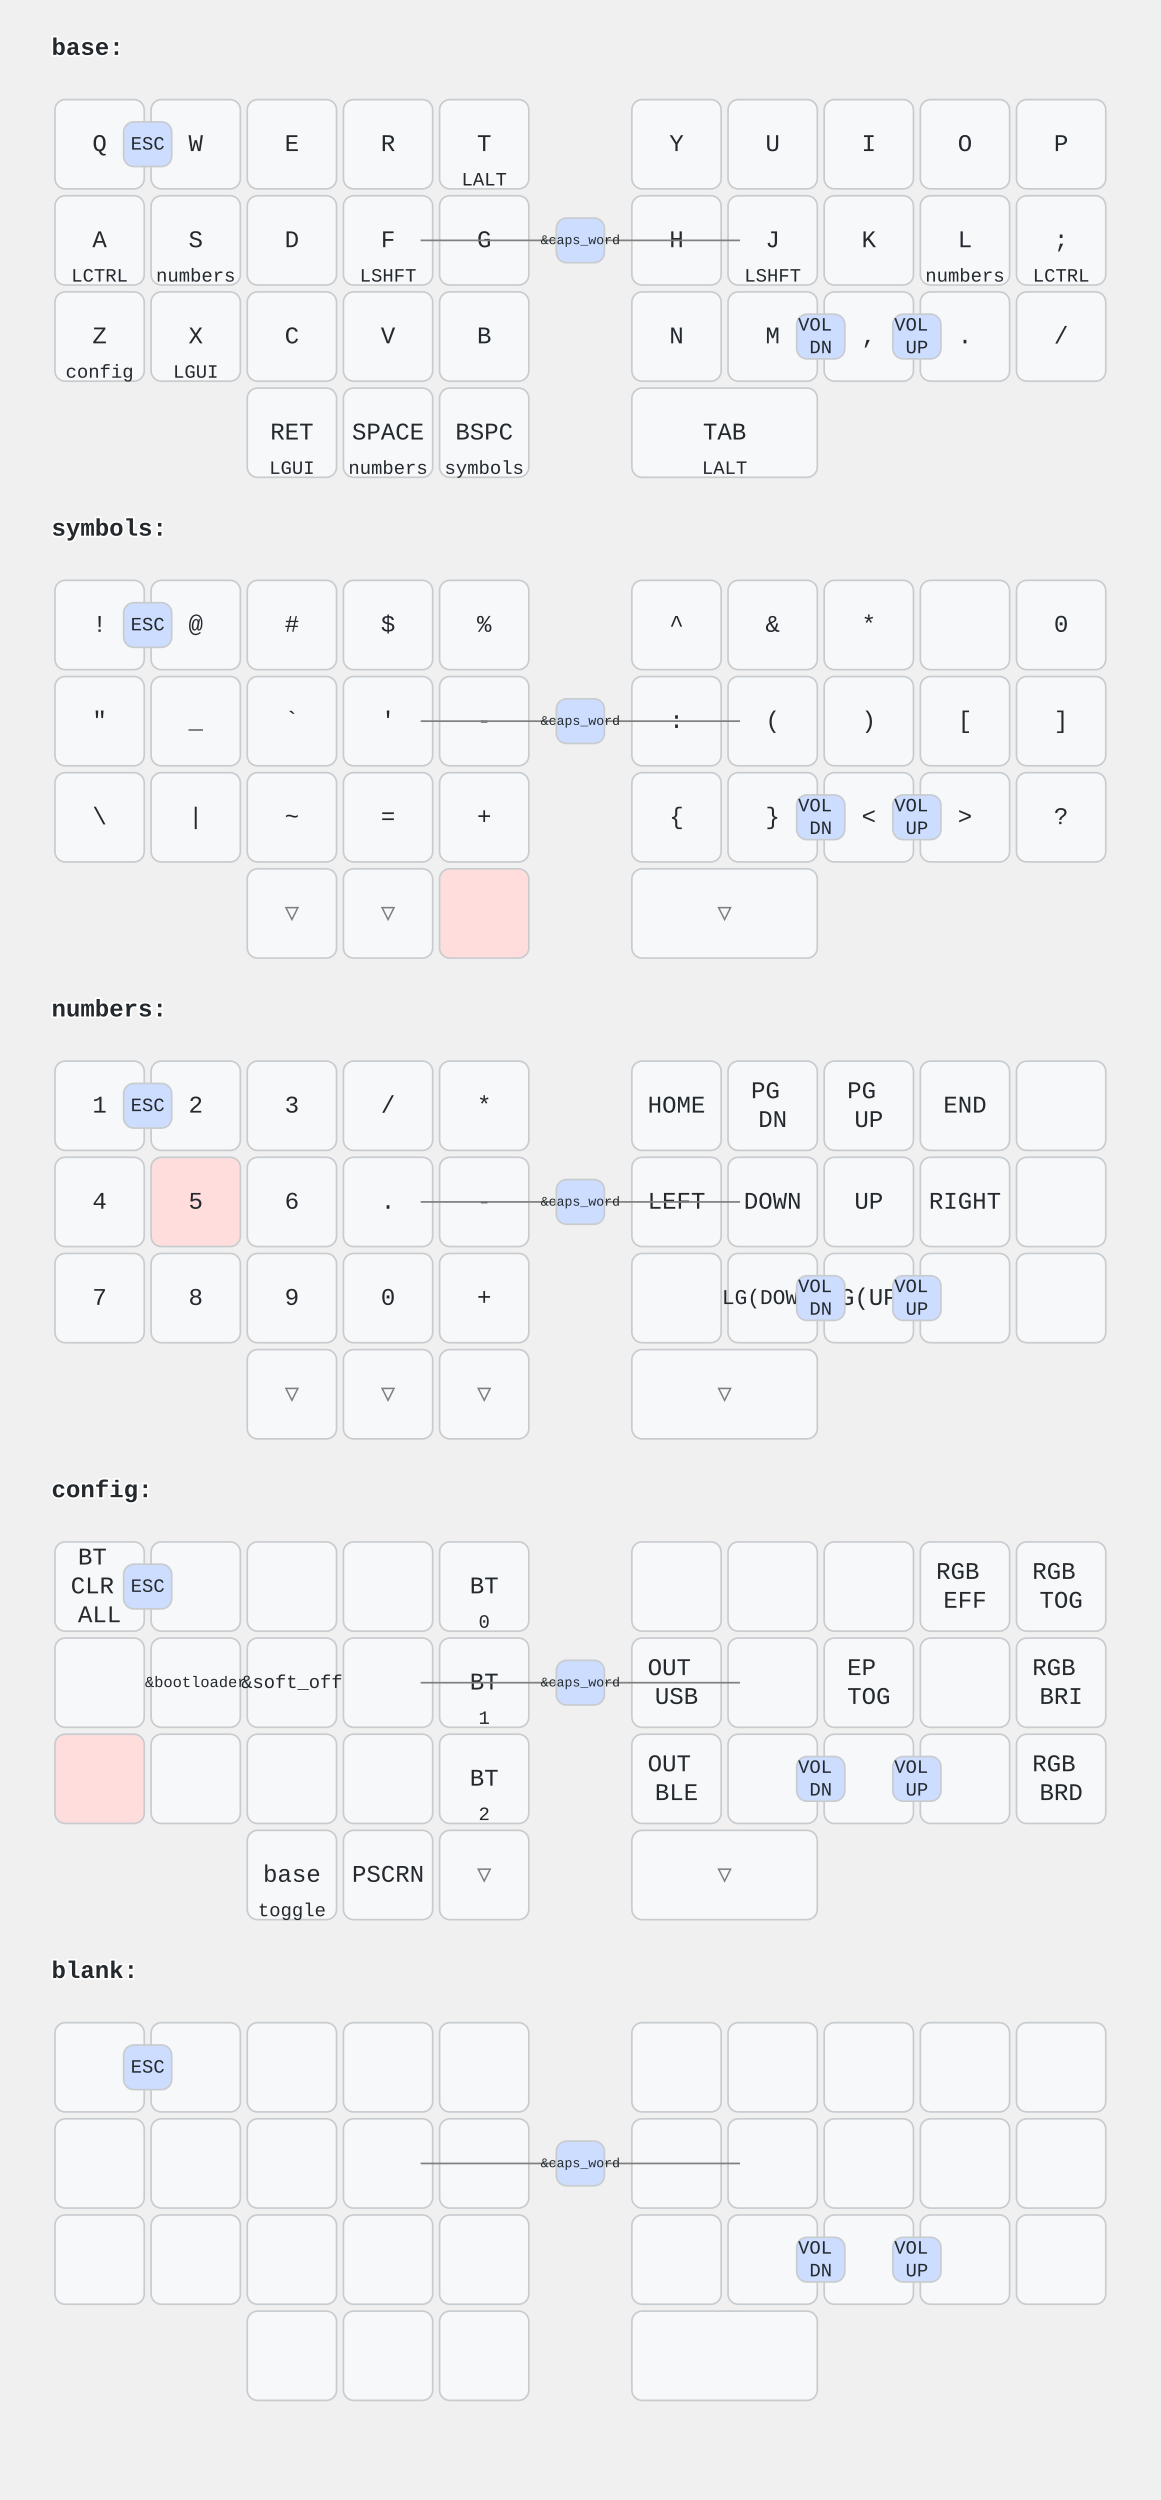
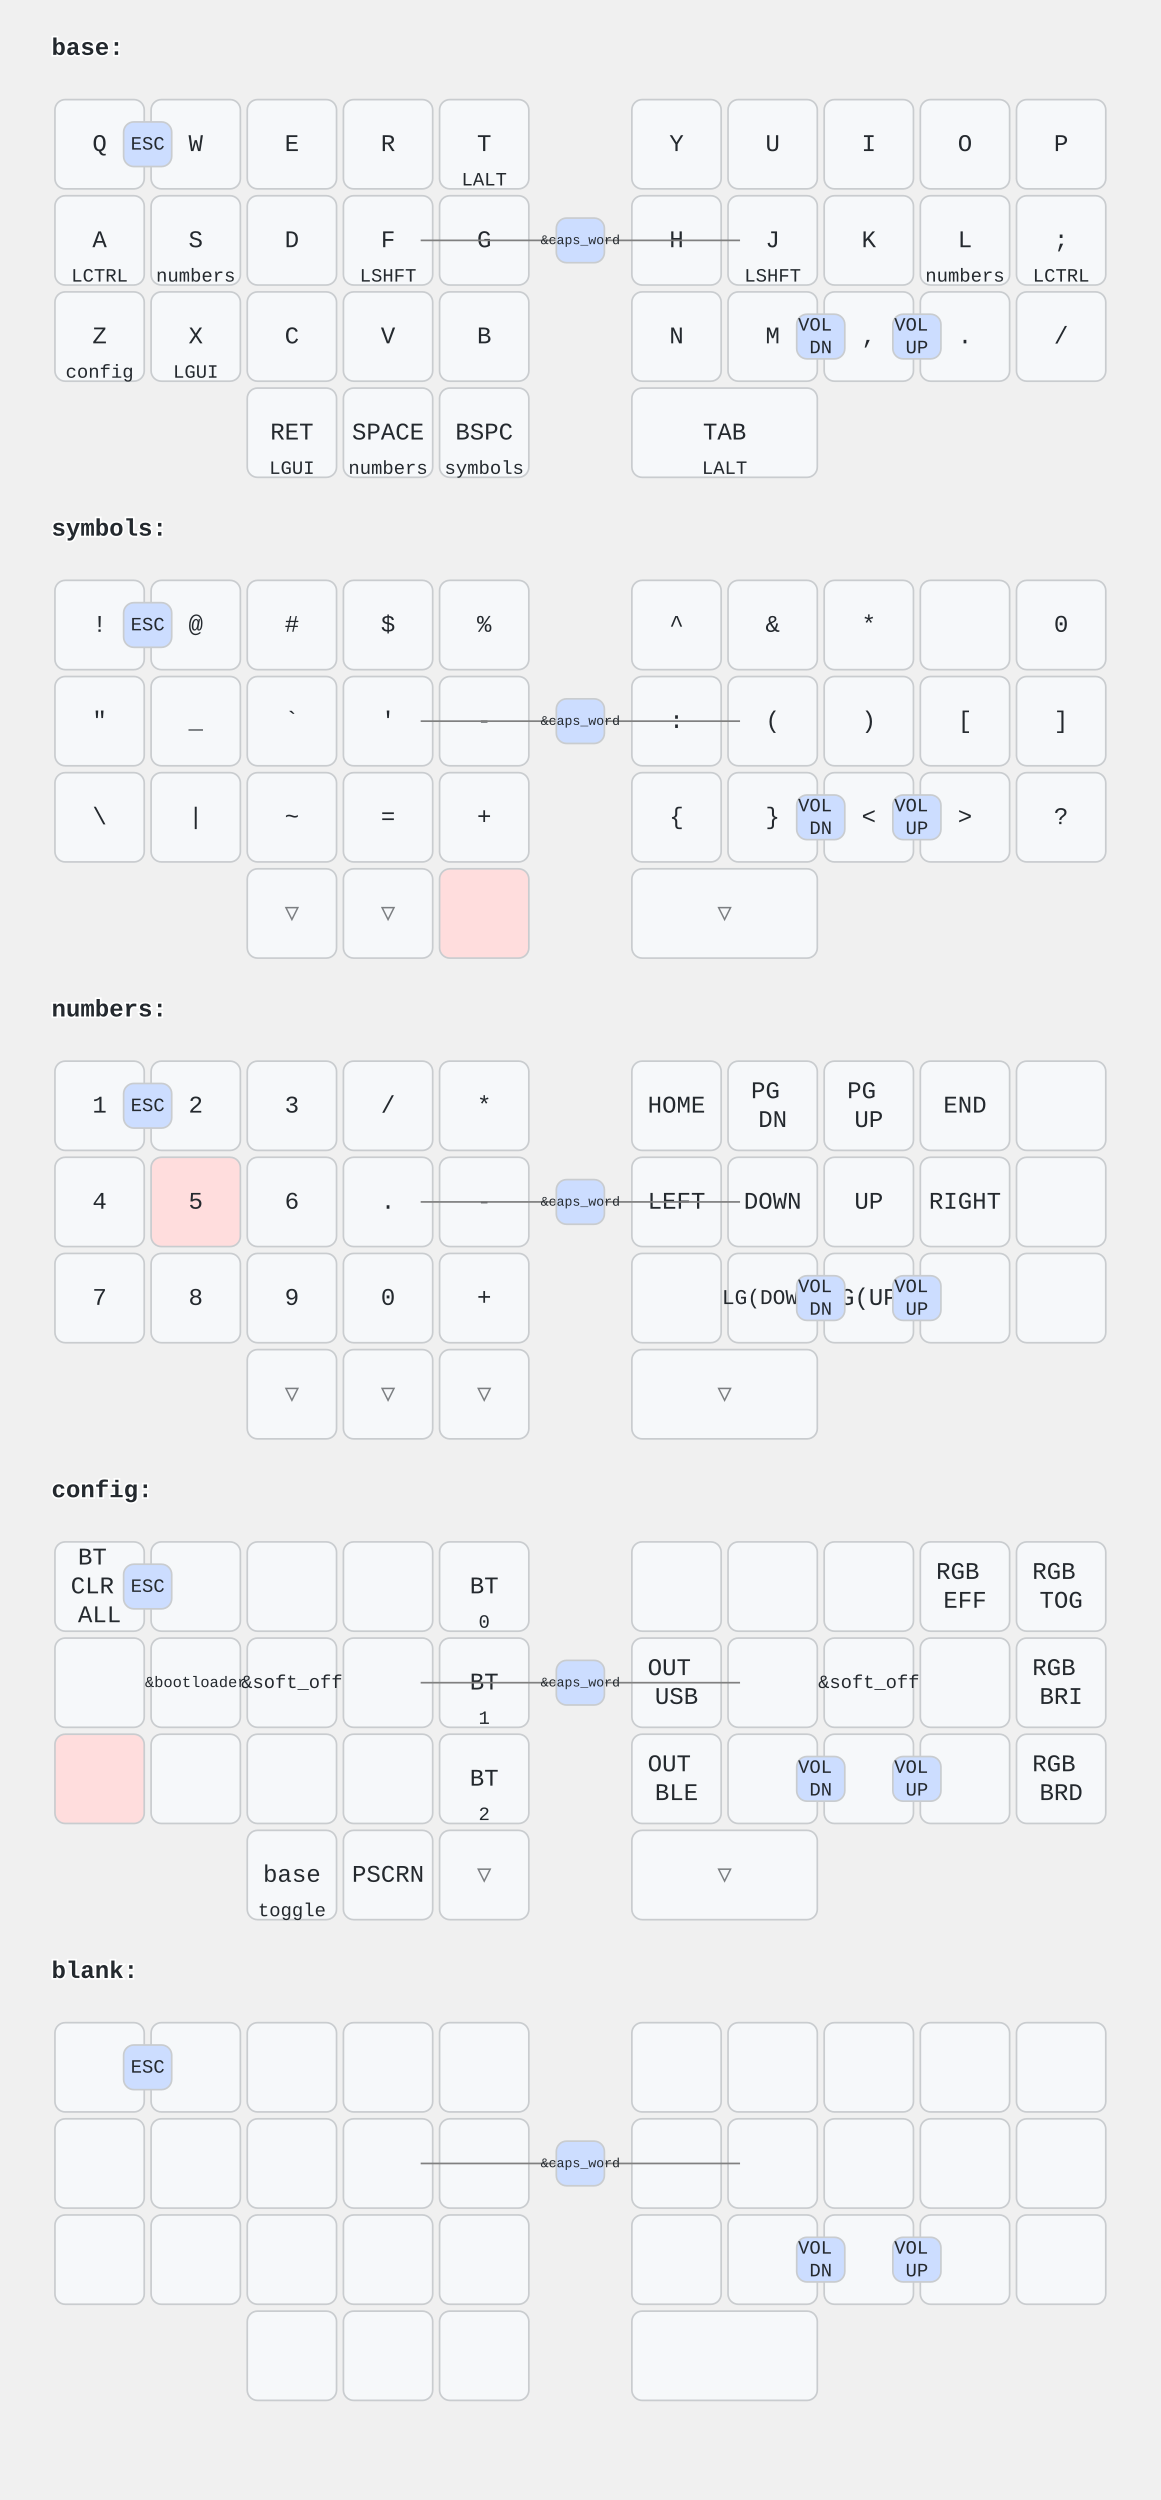
<svg xmlns="http://www.w3.org/2000/svg" width="676" height="1456" viewBox="0 0 676 1456" class="keymap">
  <style>/* inherit to force styles through use tags */
svg path {
    fill: inherit;
}

/* font and background color specifications */
svg.keymap {
    font-family: SFMono-Regular,Consolas,Liberation Mono,Menlo,monospace;
    font-size: 14px;
    font-kerning: normal;
    text-rendering: optimizeLegibility;
    fill: #24292e;
}

/* default key styling */
rect.key {
    fill: #f6f8fa;
}

rect.key, rect.combo {
    stroke: #c9cccf;
    stroke-width: 1;
}

/* default key side styling, only used is draw_key_sides is set */
rect.side {
    filter: brightness(90%);
}

/* color accent for combo boxes */
rect.combo, rect.combo-separate {
    fill: #cdf;
}

/* color accent for held keys */
rect.held, rect.combo.held {
    fill: #fdd;
}

/* color accent for ghost (optional) keys */
rect.ghost, rect.combo.ghost {
    stroke-dasharray: 4, 4;
    stroke-width: 2;
}

text {
    text-anchor: middle;
    dominant-baseline: middle;
}

/* styling for layer labels */
text.label {
    font-weight: bold;
    text-anchor: start;
    stroke: white;
    stroke-width: 2;
    paint-order: stroke;
}

/* styling for combo tap, and key hold/shifted label text */
text.combo, text.hold, text.shifted {
    font-size: 11px;
}

text.hold {
    text-anchor: middle;
    dominant-baseline: auto;
}

text.shifted {
    text-anchor: middle;
    dominant-baseline: hanging;
}

/* styling for hold/shifted label text in combo box */
text.combo.hold, text.combo.shifted {
    font-size: 8px;
}

/* lighter symbol for transparent keys */
text.trans {
    fill: #7b7e81;
}

/* styling for combo dendrons */
path.combo {
    stroke-width: 1;
    stroke: gray;
    fill: none;
}

/* Start Tabler Icons Cleanup */
/* cannot use height/width with glyphs */
.icon-tabler &gt; path {
    fill: inherit;
    stroke: inherit;
    stroke-width: 2;
}
/* hide tabler's default box */
.icon-tabler &gt; path[stroke="none"][fill="none"] {
    visibility: hidden;
}
/* End Tabler Icons Cleanup */
</style>
  <g transform="translate(30, 0)" class="layer-base">
    <text x="0" y="28" class="label">base:</text>
    <g transform="translate(0, 56)">
      <g transform="translate(28, 28)" class="key keypos-0">
        <rect rx="6" ry="6" x="-26" y="-26" width="52" height="52" class="key" />
        <text x="0" y="0" class="key tap">Q</text>
      </g>
      <g transform="translate(84, 28)" class="key keypos-1">
        <rect rx="6" ry="6" x="-26" y="-26" width="52" height="52" class="key" />
        <text x="0" y="0" class="key tap">W</text>
      </g>
      <g transform="translate(140, 28)" class="key keypos-2">
        <rect rx="6" ry="6" x="-26" y="-26" width="52" height="52" class="key" />
        <text x="0" y="0" class="key tap">E</text>
      </g>
      <g transform="translate(196, 28)" class="key keypos-3">
        <rect rx="6" ry="6" x="-26" y="-26" width="52" height="52" class="key" />
        <text x="0" y="0" class="key tap">R</text>
      </g>
      <g transform="translate(252, 28)" class="key keypos-4">
        <rect rx="6" ry="6" x="-26" y="-26" width="52" height="52" class="key" />
        <text x="0" y="0" class="key tap">T</text>
        <text x="0" y="24" class="key hold">LALT</text>
      </g>
      <g transform="translate(364, 28)" class="key keypos-5">
        <rect rx="6" ry="6" x="-26" y="-26" width="52" height="52" class="key" />
        <text x="0" y="0" class="key tap">Y</text>
      </g>
      <g transform="translate(420, 28)" class="key keypos-6">
        <rect rx="6" ry="6" x="-26" y="-26" width="52" height="52" class="key" />
        <text x="0" y="0" class="key tap">U</text>
      </g>
      <g transform="translate(476, 28)" class="key keypos-7">
        <rect rx="6" ry="6" x="-26" y="-26" width="52" height="52" class="key" />
        <text x="0" y="0" class="key tap">I</text>
      </g>
      <g transform="translate(532, 28)" class="key keypos-8">
        <rect rx="6" ry="6" x="-26" y="-26" width="52" height="52" class="key" />
        <text x="0" y="0" class="key tap">O</text>
      </g>
      <g transform="translate(588, 28)" class="key keypos-9">
        <rect rx="6" ry="6" x="-26" y="-26" width="52" height="52" class="key" />
        <text x="0" y="0" class="key tap">P</text>
      </g>
      <g transform="translate(28, 84)" class="key keypos-10">
        <rect rx="6" ry="6" x="-26" y="-26" width="52" height="52" class="key" />
        <text x="0" y="0" class="key tap">A</text>
        <text x="0" y="24" class="key hold">LCTRL</text>
      </g>
      <g transform="translate(84, 84)" class="key keypos-11">
        <rect rx="6" ry="6" x="-26" y="-26" width="52" height="52" class="key" />
        <text x="0" y="0" class="key tap">S</text>
        <text x="0" y="24" class="key hold">numbers</text>
      </g>
      <g transform="translate(140, 84)" class="key keypos-12">
        <rect rx="6" ry="6" x="-26" y="-26" width="52" height="52" class="key" />
        <text x="0" y="0" class="key tap">D</text>
      </g>
      <g transform="translate(196, 84)" class="key keypos-13">
        <rect rx="6" ry="6" x="-26" y="-26" width="52" height="52" class="key" />
        <text x="0" y="0" class="key tap">F</text>
        <text x="0" y="24" class="key hold">LSHFT</text>
      </g>
      <g transform="translate(252, 84)" class="key keypos-14">
        <rect rx="6" ry="6" x="-26" y="-26" width="52" height="52" class="key" />
        <text x="0" y="0" class="key tap">G</text>
      </g>
      <g transform="translate(364, 84)" class="key keypos-15">
        <rect rx="6" ry="6" x="-26" y="-26" width="52" height="52" class="key" />
        <text x="0" y="0" class="key tap">H</text>
      </g>
      <g transform="translate(420, 84)" class="key keypos-16">
        <rect rx="6" ry="6" x="-26" y="-26" width="52" height="52" class="key" />
        <text x="0" y="0" class="key tap">J</text>
        <text x="0" y="24" class="key hold">LSHFT</text>
      </g>
      <g transform="translate(476, 84)" class="key keypos-17">
        <rect rx="6" ry="6" x="-26" y="-26" width="52" height="52" class="key" />
        <text x="0" y="0" class="key tap">K</text>
      </g>
      <g transform="translate(532, 84)" class="key keypos-18">
        <rect rx="6" ry="6" x="-26" y="-26" width="52" height="52" class="key" />
        <text x="0" y="0" class="key tap">L</text>
        <text x="0" y="24" class="key hold">numbers</text>
      </g>
      <g transform="translate(588, 84)" class="key keypos-19">
        <rect rx="6" ry="6" x="-26" y="-26" width="52" height="52" class="key" />
        <text x="0" y="0" class="key tap">;</text>
        <text x="0" y="24" class="key hold">LCTRL</text>
      </g>
      <g transform="translate(28, 140)" class="key keypos-20">
        <rect rx="6" ry="6" x="-26" y="-26" width="52" height="52" class="key" />
        <text x="0" y="0" class="key tap">Z</text>
        <text x="0" y="24" class="key hold">config</text>
      </g>
      <g transform="translate(84, 140)" class="key keypos-21">
        <rect rx="6" ry="6" x="-26" y="-26" width="52" height="52" class="key" />
        <text x="0" y="0" class="key tap">X</text>
        <text x="0" y="24" class="key hold">LGUI</text>
      </g>
      <g transform="translate(140, 140)" class="key keypos-22">
        <rect rx="6" ry="6" x="-26" y="-26" width="52" height="52" class="key" />
        <text x="0" y="0" class="key tap">C</text>
      </g>
      <g transform="translate(196, 140)" class="key keypos-23">
        <rect rx="6" ry="6" x="-26" y="-26" width="52" height="52" class="key" />
        <text x="0" y="0" class="key tap">V</text>
      </g>
      <g transform="translate(252, 140)" class="key keypos-24">
        <rect rx="6" ry="6" x="-26" y="-26" width="52" height="52" class="key" />
        <text x="0" y="0" class="key tap">B</text>
      </g>
      <g transform="translate(364, 140)" class="key keypos-25">
        <rect rx="6" ry="6" x="-26" y="-26" width="52" height="52" class="key" />
        <text x="0" y="0" class="key tap">N</text>
      </g>
      <g transform="translate(420, 140)" class="key keypos-26">
        <rect rx="6" ry="6" x="-26" y="-26" width="52" height="52" class="key" />
        <text x="0" y="0" class="key tap">M</text>
      </g>
      <g transform="translate(476, 140)" class="key keypos-27">
        <rect rx="6" ry="6" x="-26" y="-26" width="52" height="52" class="key" />
        <text x="0" y="0" class="key tap">,</text>
      </g>
      <g transform="translate(532, 140)" class="key keypos-28">
        <rect rx="6" ry="6" x="-26" y="-26" width="52" height="52" class="key" />
        <text x="0" y="0" class="key tap">.</text>
      </g>
      <g transform="translate(588, 140)" class="key keypos-29">
        <rect rx="6" ry="6" x="-26" y="-26" width="52" height="52" class="key" />
        <text x="0" y="0" class="key tap">/</text>
      </g>
      <g transform="translate(140, 196)" class="key keypos-30">
        <rect rx="6" ry="6" x="-26" y="-26" width="52" height="52" class="key" />
        <text x="0" y="0" class="key tap">RET</text>
        <text x="0" y="24" class="key hold">LGUI</text>
      </g>
      <g transform="translate(196, 196)" class="key keypos-31">
        <rect rx="6" ry="6" x="-26" y="-26" width="52" height="52" class="key" />
        <text x="0" y="0" class="key tap">SPACE</text>
        <text x="0" y="24" class="key hold">numbers</text>
      </g>
      <g transform="translate(252, 196)" class="key keypos-32">
        <rect rx="6" ry="6" x="-26" y="-26" width="52" height="52" class="key" />
        <text x="0" y="0" class="key tap">BSPC</text>
        <text x="0" y="24" class="key hold">symbols</text>
      </g>
      <g transform="translate(392, 196)" class="key keypos-33">
        <rect rx="6" ry="6" x="-54" y="-26" width="108" height="52" class="key" />
        <text x="0" y="0" class="key tap">TAB</text>
        <text x="0" y="24" class="key hold">LALT</text>
      </g>
      <g class="combo combopos-0">
        <rect rx="6" ry="6" x="42" y="15" width="28" height="26" class="combo" />
        <text x="56" y="28" class="combo tap">ESC</text>
      </g>
      <g class="combo combopos-1">
        <rect rx="6" ry="6" x="434" y="127" width="28" height="26" class="combo" />
        <text x="448" y="140" class="combo tap">
          <tspan x="448" dy="-0.6em">VOL</tspan>
          <tspan x="448" dy="1.2em">DN</tspan>
        </text>
      </g>
      <g class="combo combopos-2">
        <rect rx="6" ry="6" x="490" y="127" width="28" height="26" class="combo" />
        <text x="504" y="140" class="combo tap">
          <tspan x="504" dy="-0.6em">VOL</tspan>
          <tspan x="504" dy="1.2em">UP</tspan>
        </text>
      </g>
      <g class="combo combopos-3">
        <path d="M308,84 l-93,0" class="combo" />
        <path d="M308,84 l93,0" class="combo" />
        <rect rx="6" ry="6" x="294" y="71" width="28" height="26" class="combo" />
        <text x="308" y="84" class="combo tap">
          <tspan style="font-size: 70%">&amp;caps_word</tspan>
        </text>
      </g>
    </g>
  </g>
  <g transform="translate(30, 280)" class="layer-symbols">
    <text x="0" y="28" class="label">symbols:</text>
    <g transform="translate(0, 56)">
      <g transform="translate(28, 28)" class="key keypos-0">
        <rect rx="6" ry="6" x="-26" y="-26" width="52" height="52" class="key" />
        <text x="0" y="0" class="key tap">!</text>
      </g>
      <g transform="translate(84, 28)" class="key keypos-1">
        <rect rx="6" ry="6" x="-26" y="-26" width="52" height="52" class="key" />
        <text x="0" y="0" class="key tap">@</text>
      </g>
      <g transform="translate(140, 28)" class="key keypos-2">
        <rect rx="6" ry="6" x="-26" y="-26" width="52" height="52" class="key" />
        <text x="0" y="0" class="key tap">#</text>
      </g>
      <g transform="translate(196, 28)" class="key keypos-3">
        <rect rx="6" ry="6" x="-26" y="-26" width="52" height="52" class="key" />
        <text x="0" y="0" class="key tap">$</text>
      </g>
      <g transform="translate(252, 28)" class="key keypos-4">
        <rect rx="6" ry="6" x="-26" y="-26" width="52" height="52" class="key" />
        <text x="0" y="0" class="key tap">%</text>
      </g>
      <g transform="translate(364, 28)" class="key keypos-5">
        <rect rx="6" ry="6" x="-26" y="-26" width="52" height="52" class="key" />
        <text x="0" y="0" class="key tap">^</text>
      </g>
      <g transform="translate(420, 28)" class="key keypos-6">
        <rect rx="6" ry="6" x="-26" y="-26" width="52" height="52" class="key" />
        <text x="0" y="0" class="key tap">&amp;</text>
      </g>
      <g transform="translate(476, 28)" class="key keypos-7">
        <rect rx="6" ry="6" x="-26" y="-26" width="52" height="52" class="key" />
        <text x="0" y="0" class="key tap">*</text>
      </g>
      <g transform="translate(532, 28)" class="key keypos-8">
        <rect rx="6" ry="6" x="-26" y="-26" width="52" height="52" class="key" />
      </g>
      <g transform="translate(588, 28)" class="key keypos-9">
        <rect rx="6" ry="6" x="-26" y="-26" width="52" height="52" class="key" />
        <text x="0" y="0" class="key tap">0</text>
      </g>
      <g transform="translate(28, 84)" class="key keypos-10">
        <rect rx="6" ry="6" x="-26" y="-26" width="52" height="52" class="key" />
        <text x="0" y="0" class="key tap">"</text>
      </g>
      <g transform="translate(84, 84)" class="key keypos-11">
        <rect rx="6" ry="6" x="-26" y="-26" width="52" height="52" class="key" />
        <text x="0" y="0" class="key tap">_</text>
      </g>
      <g transform="translate(140, 84)" class="key keypos-12">
        <rect rx="6" ry="6" x="-26" y="-26" width="52" height="52" class="key" />
        <text x="0" y="0" class="key tap">`</text>
      </g>
      <g transform="translate(196, 84)" class="key keypos-13">
        <rect rx="6" ry="6" x="-26" y="-26" width="52" height="52" class="key" />
        <text x="0" y="0" class="key tap">'</text>
      </g>
      <g transform="translate(252, 84)" class="key keypos-14">
        <rect rx="6" ry="6" x="-26" y="-26" width="52" height="52" class="key" />
        <text x="0" y="0" class="key tap">-</text>
      </g>
      <g transform="translate(364, 84)" class="key keypos-15">
        <rect rx="6" ry="6" x="-26" y="-26" width="52" height="52" class="key" />
        <text x="0" y="0" class="key tap">:</text>
      </g>
      <g transform="translate(420, 84)" class="key keypos-16">
        <rect rx="6" ry="6" x="-26" y="-26" width="52" height="52" class="key" />
        <text x="0" y="0" class="key tap">(</text>
      </g>
      <g transform="translate(476, 84)" class="key keypos-17">
        <rect rx="6" ry="6" x="-26" y="-26" width="52" height="52" class="key" />
        <text x="0" y="0" class="key tap">)</text>
      </g>
      <g transform="translate(532, 84)" class="key keypos-18">
        <rect rx="6" ry="6" x="-26" y="-26" width="52" height="52" class="key" />
        <text x="0" y="0" class="key tap">[</text>
      </g>
      <g transform="translate(588, 84)" class="key keypos-19">
        <rect rx="6" ry="6" x="-26" y="-26" width="52" height="52" class="key" />
        <text x="0" y="0" class="key tap">]</text>
      </g>
      <g transform="translate(28, 140)" class="key keypos-20">
        <rect rx="6" ry="6" x="-26" y="-26" width="52" height="52" class="key" />
        <text x="0" y="0" class="key tap">\</text>
      </g>
      <g transform="translate(84, 140)" class="key keypos-21">
        <rect rx="6" ry="6" x="-26" y="-26" width="52" height="52" class="key" />
        <text x="0" y="0" class="key tap">|</text>
      </g>
      <g transform="translate(140, 140)" class="key keypos-22">
        <rect rx="6" ry="6" x="-26" y="-26" width="52" height="52" class="key" />
        <text x="0" y="0" class="key tap">~</text>
      </g>
      <g transform="translate(196, 140)" class="key keypos-23">
        <rect rx="6" ry="6" x="-26" y="-26" width="52" height="52" class="key" />
        <text x="0" y="0" class="key tap">=</text>
      </g>
      <g transform="translate(252, 140)" class="key keypos-24">
        <rect rx="6" ry="6" x="-26" y="-26" width="52" height="52" class="key" />
        <text x="0" y="0" class="key tap">+</text>
      </g>
      <g transform="translate(364, 140)" class="key keypos-25">
        <rect rx="6" ry="6" x="-26" y="-26" width="52" height="52" class="key" />
        <text x="0" y="0" class="key tap">{</text>
      </g>
      <g transform="translate(420, 140)" class="key keypos-26">
        <rect rx="6" ry="6" x="-26" y="-26" width="52" height="52" class="key" />
        <text x="0" y="0" class="key tap">}</text>
      </g>
      <g transform="translate(476, 140)" class="key keypos-27">
        <rect rx="6" ry="6" x="-26" y="-26" width="52" height="52" class="key" />
        <text x="0" y="0" class="key tap">&lt;</text>
      </g>
      <g transform="translate(532, 140)" class="key keypos-28">
        <rect rx="6" ry="6" x="-26" y="-26" width="52" height="52" class="key" />
        <text x="0" y="0" class="key tap">&gt;</text>
      </g>
      <g transform="translate(588, 140)" class="key keypos-29">
        <rect rx="6" ry="6" x="-26" y="-26" width="52" height="52" class="key" />
        <text x="0" y="0" class="key tap">?</text>
      </g>
      <g transform="translate(140, 196)" class="key trans keypos-30">
        <rect rx="6" ry="6" x="-26" y="-26" width="52" height="52" class="key trans" />
        <text x="0" y="0" class="key trans tap">▽</text>
      </g>
      <g transform="translate(196, 196)" class="key trans keypos-31">
        <rect rx="6" ry="6" x="-26" y="-26" width="52" height="52" class="key trans" />
        <text x="0" y="0" class="key trans tap">▽</text>
      </g>
      <g transform="translate(252, 196)" class="key held keypos-32">
        <rect rx="6" ry="6" x="-26" y="-26" width="52" height="52" class="key held" />
      </g>
      <g transform="translate(392, 196)" class="key trans keypos-33">
        <rect rx="6" ry="6" x="-54" y="-26" width="108" height="52" class="key trans" />
        <text x="0" y="0" class="key trans tap">▽</text>
      </g>
      <g class="combo combopos-0">
        <rect rx="6" ry="6" x="42" y="15" width="28" height="26" class="combo" />
        <text x="56" y="28" class="combo tap">ESC</text>
      </g>
      <g class="combo combopos-1">
        <rect rx="6" ry="6" x="434" y="127" width="28" height="26" class="combo" />
        <text x="448" y="140" class="combo tap">
          <tspan x="448" dy="-0.6em">VOL</tspan>
          <tspan x="448" dy="1.2em">DN</tspan>
        </text>
      </g>
      <g class="combo combopos-2">
        <rect rx="6" ry="6" x="490" y="127" width="28" height="26" class="combo" />
        <text x="504" y="140" class="combo tap">
          <tspan x="504" dy="-0.6em">VOL</tspan>
          <tspan x="504" dy="1.2em">UP</tspan>
        </text>
      </g>
      <g class="combo combopos-3">
        <path d="M308,84 l-93,0" class="combo" />
        <path d="M308,84 l93,0" class="combo" />
        <rect rx="6" ry="6" x="294" y="71" width="28" height="26" class="combo" />
        <text x="308" y="84" class="combo tap">
          <tspan style="font-size: 70%">&amp;caps_word</tspan>
        </text>
      </g>
    </g>
  </g>
  <g transform="translate(30, 560)" class="layer-numbers">
    <text x="0" y="28" class="label">numbers:</text>
    <g transform="translate(0, 56)">
      <g transform="translate(28, 28)" class="key keypos-0">
        <rect rx="6" ry="6" x="-26" y="-26" width="52" height="52" class="key" />
        <text x="0" y="0" class="key tap">1</text>
      </g>
      <g transform="translate(84, 28)" class="key keypos-1">
        <rect rx="6" ry="6" x="-26" y="-26" width="52" height="52" class="key" />
        <text x="0" y="0" class="key tap">2</text>
      </g>
      <g transform="translate(140, 28)" class="key keypos-2">
        <rect rx="6" ry="6" x="-26" y="-26" width="52" height="52" class="key" />
        <text x="0" y="0" class="key tap">3</text>
      </g>
      <g transform="translate(196, 28)" class="key keypos-3">
        <rect rx="6" ry="6" x="-26" y="-26" width="52" height="52" class="key" />
        <text x="0" y="0" class="key tap">/</text>
      </g>
      <g transform="translate(252, 28)" class="key keypos-4">
        <rect rx="6" ry="6" x="-26" y="-26" width="52" height="52" class="key" />
        <text x="0" y="0" class="key tap">*</text>
      </g>
      <g transform="translate(364, 28)" class="key keypos-5">
        <rect rx="6" ry="6" x="-26" y="-26" width="52" height="52" class="key" />
        <text x="0" y="0" class="key tap">HOME</text>
      </g>
      <g transform="translate(420, 28)" class="key keypos-6">
        <rect rx="6" ry="6" x="-26" y="-26" width="52" height="52" class="key" />
        <text x="0" y="0" class="key tap">
          <tspan x="0" dy="-0.6em">PG</tspan>
          <tspan x="0" dy="1.2em">DN</tspan>
        </text>
      </g>
      <g transform="translate(476, 28)" class="key keypos-7">
        <rect rx="6" ry="6" x="-26" y="-26" width="52" height="52" class="key" />
        <text x="0" y="0" class="key tap">
          <tspan x="0" dy="-0.6em">PG</tspan>
          <tspan x="0" dy="1.2em">UP</tspan>
        </text>
      </g>
      <g transform="translate(532, 28)" class="key keypos-8">
        <rect rx="6" ry="6" x="-26" y="-26" width="52" height="52" class="key" />
        <text x="0" y="0" class="key tap">END</text>
      </g>
      <g transform="translate(588, 28)" class="key keypos-9">
        <rect rx="6" ry="6" x="-26" y="-26" width="52" height="52" class="key" />
      </g>
      <g transform="translate(28, 84)" class="key keypos-10">
        <rect rx="6" ry="6" x="-26" y="-26" width="52" height="52" class="key" />
        <text x="0" y="0" class="key tap">4</text>
      </g>
      <g transform="translate(84, 84)" class="key held keypos-11">
        <rect rx="6" ry="6" x="-26" y="-26" width="52" height="52" class="key held" />
        <text x="0" y="0" class="key held tap">5</text>
      </g>
      <g transform="translate(140, 84)" class="key keypos-12">
        <rect rx="6" ry="6" x="-26" y="-26" width="52" height="52" class="key" />
        <text x="0" y="0" class="key tap">6</text>
      </g>
      <g transform="translate(196, 84)" class="key keypos-13">
        <rect rx="6" ry="6" x="-26" y="-26" width="52" height="52" class="key" />
        <text x="0" y="0" class="key tap">.</text>
      </g>
      <g transform="translate(252, 84)" class="key keypos-14">
        <rect rx="6" ry="6" x="-26" y="-26" width="52" height="52" class="key" />
        <text x="0" y="0" class="key tap">-</text>
      </g>
      <g transform="translate(364, 84)" class="key keypos-15">
        <rect rx="6" ry="6" x="-26" y="-26" width="52" height="52" class="key" />
        <text x="0" y="0" class="key tap">LEFT</text>
      </g>
      <g transform="translate(420, 84)" class="key keypos-16">
        <rect rx="6" ry="6" x="-26" y="-26" width="52" height="52" class="key" />
        <text x="0" y="0" class="key tap">DOWN</text>
      </g>
      <g transform="translate(476, 84)" class="key keypos-17">
        <rect rx="6" ry="6" x="-26" y="-26" width="52" height="52" class="key" />
        <text x="0" y="0" class="key tap">UP</text>
      </g>
      <g transform="translate(532, 84)" class="key keypos-18">
        <rect rx="6" ry="6" x="-26" y="-26" width="52" height="52" class="key" />
        <text x="0" y="0" class="key tap">RIGHT</text>
      </g>
      <g transform="translate(588, 84)" class="key keypos-19">
        <rect rx="6" ry="6" x="-26" y="-26" width="52" height="52" class="key" />
      </g>
      <g transform="translate(28, 140)" class="key keypos-20">
        <rect rx="6" ry="6" x="-26" y="-26" width="52" height="52" class="key" />
        <text x="0" y="0" class="key tap">7</text>
      </g>
      <g transform="translate(84, 140)" class="key keypos-21">
        <rect rx="6" ry="6" x="-26" y="-26" width="52" height="52" class="key" />
        <text x="0" y="0" class="key tap">8</text>
      </g>
      <g transform="translate(140, 140)" class="key keypos-22">
        <rect rx="6" ry="6" x="-26" y="-26" width="52" height="52" class="key" />
        <text x="0" y="0" class="key tap">9</text>
      </g>
      <g transform="translate(196, 140)" class="key keypos-23">
        <rect rx="6" ry="6" x="-26" y="-26" width="52" height="52" class="key" />
        <text x="0" y="0" class="key tap">0</text>
      </g>
      <g transform="translate(252, 140)" class="key keypos-24">
        <rect rx="6" ry="6" x="-26" y="-26" width="52" height="52" class="key" />
        <text x="0" y="0" class="key tap">+</text>
      </g>
      <g transform="translate(364, 140)" class="key keypos-25">
        <rect rx="6" ry="6" x="-26" y="-26" width="52" height="52" class="key" />
      </g>
      <g transform="translate(420, 140)" class="key keypos-26">
        <rect rx="6" ry="6" x="-26" y="-26" width="52" height="52" class="key" />
        <text x="0" y="0" class="key tap">
          <tspan style="font-size: 88%">LG(DOWN)</tspan>
        </text>
      </g>
      <g transform="translate(476, 140)" class="key keypos-27">
        <rect rx="6" ry="6" x="-26" y="-26" width="52" height="52" class="key" />
        <text x="0" y="0" class="key tap">LG(UP)</text>
      </g>
      <g transform="translate(532, 140)" class="key keypos-28">
        <rect rx="6" ry="6" x="-26" y="-26" width="52" height="52" class="key" />
      </g>
      <g transform="translate(588, 140)" class="key keypos-29">
        <rect rx="6" ry="6" x="-26" y="-26" width="52" height="52" class="key" />
      </g>
      <g transform="translate(140, 196)" class="key trans keypos-30">
        <rect rx="6" ry="6" x="-26" y="-26" width="52" height="52" class="key trans" />
        <text x="0" y="0" class="key trans tap">▽</text>
      </g>
      <g transform="translate(196, 196)" class="key trans keypos-31">
        <rect rx="6" ry="6" x="-26" y="-26" width="52" height="52" class="key trans" />
        <text x="0" y="0" class="key trans tap">▽</text>
      </g>
      <g transform="translate(252, 196)" class="key trans keypos-32">
        <rect rx="6" ry="6" x="-26" y="-26" width="52" height="52" class="key trans" />
        <text x="0" y="0" class="key trans tap">▽</text>
      </g>
      <g transform="translate(392, 196)" class="key trans keypos-33">
        <rect rx="6" ry="6" x="-54" y="-26" width="108" height="52" class="key trans" />
        <text x="0" y="0" class="key trans tap">▽</text>
      </g>
      <g class="combo combopos-0">
        <rect rx="6" ry="6" x="42" y="15" width="28" height="26" class="combo" />
        <text x="56" y="28" class="combo tap">ESC</text>
      </g>
      <g class="combo combopos-1">
        <rect rx="6" ry="6" x="434" y="127" width="28" height="26" class="combo" />
        <text x="448" y="140" class="combo tap">
          <tspan x="448" dy="-0.6em">VOL</tspan>
          <tspan x="448" dy="1.2em">DN</tspan>
        </text>
      </g>
      <g class="combo combopos-2">
        <rect rx="6" ry="6" x="490" y="127" width="28" height="26" class="combo" />
        <text x="504" y="140" class="combo tap">
          <tspan x="504" dy="-0.6em">VOL</tspan>
          <tspan x="504" dy="1.2em">UP</tspan>
        </text>
      </g>
      <g class="combo combopos-3">
        <path d="M308,84 l-93,0" class="combo" />
        <path d="M308,84 l93,0" class="combo" />
        <rect rx="6" ry="6" x="294" y="71" width="28" height="26" class="combo" />
        <text x="308" y="84" class="combo tap">
          <tspan style="font-size: 70%">&amp;caps_word</tspan>
        </text>
      </g>
    </g>
  </g>
  <g transform="translate(30, 840)" class="layer-config">
    <text x="0" y="28" class="label">config:</text>
    <g transform="translate(0, 56)">
      <g transform="translate(28, 28)" class="key keypos-0">
        <rect rx="6" ry="6" x="-26" y="-26" width="52" height="52" class="key" />
        <text x="0" y="0" class="key tap">
          <tspan x="0" dy="-1.2em">BT</tspan>
          <tspan x="0" dy="1.2em">CLR</tspan>
          <tspan x="0" dy="1.2em">ALL</tspan>
        </text>
      </g>
      <g transform="translate(84, 28)" class="key keypos-1">
        <rect rx="6" ry="6" x="-26" y="-26" width="52" height="52" class="key" />
      </g>
      <g transform="translate(140, 28)" class="key keypos-2">
        <rect rx="6" ry="6" x="-26" y="-26" width="52" height="52" class="key" />
      </g>
      <g transform="translate(196, 28)" class="key keypos-3">
        <rect rx="6" ry="6" x="-26" y="-26" width="52" height="52" class="key" />
      </g>
      <g transform="translate(252, 28)" class="key keypos-4">
        <rect rx="6" ry="6" x="-26" y="-26" width="52" height="52" class="key" />
        <text x="0" y="0" class="key tap">BT</text>
        <text x="0" y="24" class="key hold">0</text>
      </g>
      <g transform="translate(364, 28)" class="key keypos-5">
        <rect rx="6" ry="6" x="-26" y="-26" width="52" height="52" class="key" />
      </g>
      <g transform="translate(420, 28)" class="key keypos-6">
        <rect rx="6" ry="6" x="-26" y="-26" width="52" height="52" class="key" />
      </g>
      <g transform="translate(476, 28)" class="key keypos-7">
        <rect rx="6" ry="6" x="-26" y="-26" width="52" height="52" class="key" />
      </g>
      <g transform="translate(532, 28)" class="key keypos-8">
        <rect rx="6" ry="6" x="-26" y="-26" width="52" height="52" class="key" />
        <text x="0" y="0" class="key tap">
          <tspan x="0" dy="-0.6em">RGB</tspan>
          <tspan x="0" dy="1.2em">EFF</tspan>
        </text>
      </g>
      <g transform="translate(588, 28)" class="key keypos-9">
        <rect rx="6" ry="6" x="-26" y="-26" width="52" height="52" class="key" />
        <text x="0" y="0" class="key tap">
          <tspan x="0" dy="-0.6em">RGB</tspan>
          <tspan x="0" dy="1.2em">TOG</tspan>
        </text>
      </g>
      <g transform="translate(28, 84)" class="key keypos-10">
        <rect rx="6" ry="6" x="-26" y="-26" width="52" height="52" class="key" />
      </g>
      <g transform="translate(84, 84)" class="key keypos-11">
        <rect rx="6" ry="6" x="-26" y="-26" width="52" height="52" class="key" />
        <text x="0" y="0" class="key tap">
          <tspan style="font-size: 64%">&amp;bootloader</tspan>
        </text>
      </g>
      <g transform="translate(140, 84)" class="key keypos-12">
        <rect rx="6" ry="6" x="-26" y="-26" width="52" height="52" class="key" />
        <text x="0" y="0" class="key tap">
          <tspan style="font-size: 78%">&amp;soft_off</tspan>
        </text>
      </g>
      <g transform="translate(196, 84)" class="key keypos-13">
        <rect rx="6" ry="6" x="-26" y="-26" width="52" height="52" class="key" />
      </g>
      <g transform="translate(252, 84)" class="key keypos-14">
        <rect rx="6" ry="6" x="-26" y="-26" width="52" height="52" class="key" />
        <text x="0" y="0" class="key tap">BT</text>
        <text x="0" y="24" class="key hold">1</text>
      </g>
      <g transform="translate(364, 84)" class="key keypos-15">
        <rect rx="6" ry="6" x="-26" y="-26" width="52" height="52" class="key" />
        <text x="0" y="0" class="key tap">
          <tspan x="0" dy="-0.6em">OUT</tspan>
          <tspan x="0" dy="1.2em">USB</tspan>
        </text>
      </g>
      <g transform="translate(420, 84)" class="key keypos-16">
        <rect rx="6" ry="6" x="-26" y="-26" width="52" height="52" class="key" />
      </g>
      <g transform="translate(476, 84)" class="key keypos-17">
        <rect rx="6" ry="6" x="-26" y="-26" width="52" height="52" class="key" />
        <text x="0" y="0" class="key tap">
-           <tspan x="0" dy="-0.6em">EP</tspan>
-           <tspan x="0" dy="1.2em">TOG</tspan>
+           <tspan style="font-size: 78%">&amp;soft_off</tspan>
        </text>
      </g>
      <g transform="translate(532, 84)" class="key keypos-18">
        <rect rx="6" ry="6" x="-26" y="-26" width="52" height="52" class="key" />
      </g>
      <g transform="translate(588, 84)" class="key keypos-19">
        <rect rx="6" ry="6" x="-26" y="-26" width="52" height="52" class="key" />
        <text x="0" y="0" class="key tap">
          <tspan x="0" dy="-0.6em">RGB</tspan>
          <tspan x="0" dy="1.2em">BRI</tspan>
        </text>
      </g>
      <g transform="translate(28, 140)" class="key held keypos-20">
        <rect rx="6" ry="6" x="-26" y="-26" width="52" height="52" class="key held" />
      </g>
      <g transform="translate(84, 140)" class="key keypos-21">
        <rect rx="6" ry="6" x="-26" y="-26" width="52" height="52" class="key" />
      </g>
      <g transform="translate(140, 140)" class="key keypos-22">
        <rect rx="6" ry="6" x="-26" y="-26" width="52" height="52" class="key" />
      </g>
      <g transform="translate(196, 140)" class="key keypos-23">
        <rect rx="6" ry="6" x="-26" y="-26" width="52" height="52" class="key" />
      </g>
      <g transform="translate(252, 140)" class="key keypos-24">
        <rect rx="6" ry="6" x="-26" y="-26" width="52" height="52" class="key" />
        <text x="0" y="0" class="key tap">BT</text>
        <text x="0" y="24" class="key hold">2</text>
      </g>
      <g transform="translate(364, 140)" class="key keypos-25">
        <rect rx="6" ry="6" x="-26" y="-26" width="52" height="52" class="key" />
        <text x="0" y="0" class="key tap">
          <tspan x="0" dy="-0.6em">OUT</tspan>
          <tspan x="0" dy="1.2em">BLE</tspan>
        </text>
      </g>
      <g transform="translate(420, 140)" class="key keypos-26">
        <rect rx="6" ry="6" x="-26" y="-26" width="52" height="52" class="key" />
      </g>
      <g transform="translate(476, 140)" class="key keypos-27">
        <rect rx="6" ry="6" x="-26" y="-26" width="52" height="52" class="key" />
      </g>
      <g transform="translate(532, 140)" class="key keypos-28">
        <rect rx="6" ry="6" x="-26" y="-26" width="52" height="52" class="key" />
      </g>
      <g transform="translate(588, 140)" class="key keypos-29">
        <rect rx="6" ry="6" x="-26" y="-26" width="52" height="52" class="key" />
        <text x="0" y="0" class="key tap">
          <tspan x="0" dy="-0.6em">RGB</tspan>
          <tspan x="0" dy="1.2em">BRD</tspan>
        </text>
      </g>
      <g transform="translate(140, 196)" class="key keypos-30">
        <rect rx="6" ry="6" x="-26" y="-26" width="52" height="52" class="key" />
        <text x="0" y="0" class="key tap">base</text>
        <text x="0" y="24" class="key hold">toggle</text>
      </g>
      <g transform="translate(196, 196)" class="key keypos-31">
        <rect rx="6" ry="6" x="-26" y="-26" width="52" height="52" class="key" />
        <text x="0" y="0" class="key tap">PSCRN</text>
      </g>
      <g transform="translate(252, 196)" class="key trans keypos-32">
        <rect rx="6" ry="6" x="-26" y="-26" width="52" height="52" class="key trans" />
        <text x="0" y="0" class="key trans tap">▽</text>
      </g>
      <g transform="translate(392, 196)" class="key trans keypos-33">
        <rect rx="6" ry="6" x="-54" y="-26" width="108" height="52" class="key trans" />
        <text x="0" y="0" class="key trans tap">▽</text>
      </g>
      <g class="combo combopos-0">
        <rect rx="6" ry="6" x="42" y="15" width="28" height="26" class="combo" />
        <text x="56" y="28" class="combo tap">ESC</text>
      </g>
      <g class="combo combopos-1">
        <rect rx="6" ry="6" x="434" y="127" width="28" height="26" class="combo" />
        <text x="448" y="140" class="combo tap">
          <tspan x="448" dy="-0.6em">VOL</tspan>
          <tspan x="448" dy="1.2em">DN</tspan>
        </text>
      </g>
      <g class="combo combopos-2">
        <rect rx="6" ry="6" x="490" y="127" width="28" height="26" class="combo" />
        <text x="504" y="140" class="combo tap">
          <tspan x="504" dy="-0.6em">VOL</tspan>
          <tspan x="504" dy="1.2em">UP</tspan>
        </text>
      </g>
      <g class="combo combopos-3">
        <path d="M308,84 l-93,0" class="combo" />
        <path d="M308,84 l93,0" class="combo" />
        <rect rx="6" ry="6" x="294" y="71" width="28" height="26" class="combo" />
        <text x="308" y="84" class="combo tap">
          <tspan style="font-size: 70%">&amp;caps_word</tspan>
        </text>
      </g>
    </g>
  </g>
  <g transform="translate(30, 1120)" class="layer-blank">
    <text x="0" y="28" class="label">blank:</text>
    <g transform="translate(0, 56)">
      <g transform="translate(28, 28)" class="key keypos-0">
        <rect rx="6" ry="6" x="-26" y="-26" width="52" height="52" class="key" />
      </g>
      <g transform="translate(84, 28)" class="key keypos-1">
        <rect rx="6" ry="6" x="-26" y="-26" width="52" height="52" class="key" />
      </g>
      <g transform="translate(140, 28)" class="key keypos-2">
        <rect rx="6" ry="6" x="-26" y="-26" width="52" height="52" class="key" />
      </g>
      <g transform="translate(196, 28)" class="key keypos-3">
        <rect rx="6" ry="6" x="-26" y="-26" width="52" height="52" class="key" />
      </g>
      <g transform="translate(252, 28)" class="key keypos-4">
        <rect rx="6" ry="6" x="-26" y="-26" width="52" height="52" class="key" />
      </g>
      <g transform="translate(364, 28)" class="key keypos-5">
        <rect rx="6" ry="6" x="-26" y="-26" width="52" height="52" class="key" />
      </g>
      <g transform="translate(420, 28)" class="key keypos-6">
        <rect rx="6" ry="6" x="-26" y="-26" width="52" height="52" class="key" />
      </g>
      <g transform="translate(476, 28)" class="key keypos-7">
        <rect rx="6" ry="6" x="-26" y="-26" width="52" height="52" class="key" />
      </g>
      <g transform="translate(532, 28)" class="key keypos-8">
        <rect rx="6" ry="6" x="-26" y="-26" width="52" height="52" class="key" />
      </g>
      <g transform="translate(588, 28)" class="key keypos-9">
        <rect rx="6" ry="6" x="-26" y="-26" width="52" height="52" class="key" />
      </g>
      <g transform="translate(28, 84)" class="key keypos-10">
        <rect rx="6" ry="6" x="-26" y="-26" width="52" height="52" class="key" />
      </g>
      <g transform="translate(84, 84)" class="key keypos-11">
        <rect rx="6" ry="6" x="-26" y="-26" width="52" height="52" class="key" />
      </g>
      <g transform="translate(140, 84)" class="key keypos-12">
        <rect rx="6" ry="6" x="-26" y="-26" width="52" height="52" class="key" />
      </g>
      <g transform="translate(196, 84)" class="key keypos-13">
        <rect rx="6" ry="6" x="-26" y="-26" width="52" height="52" class="key" />
      </g>
      <g transform="translate(252, 84)" class="key keypos-14">
        <rect rx="6" ry="6" x="-26" y="-26" width="52" height="52" class="key" />
      </g>
      <g transform="translate(364, 84)" class="key keypos-15">
        <rect rx="6" ry="6" x="-26" y="-26" width="52" height="52" class="key" />
      </g>
      <g transform="translate(420, 84)" class="key keypos-16">
        <rect rx="6" ry="6" x="-26" y="-26" width="52" height="52" class="key" />
      </g>
      <g transform="translate(476, 84)" class="key keypos-17">
        <rect rx="6" ry="6" x="-26" y="-26" width="52" height="52" class="key" />
      </g>
      <g transform="translate(532, 84)" class="key keypos-18">
        <rect rx="6" ry="6" x="-26" y="-26" width="52" height="52" class="key" />
      </g>
      <g transform="translate(588, 84)" class="key keypos-19">
        <rect rx="6" ry="6" x="-26" y="-26" width="52" height="52" class="key" />
      </g>
      <g transform="translate(28, 140)" class="key keypos-20">
        <rect rx="6" ry="6" x="-26" y="-26" width="52" height="52" class="key" />
      </g>
      <g transform="translate(84, 140)" class="key keypos-21">
        <rect rx="6" ry="6" x="-26" y="-26" width="52" height="52" class="key" />
      </g>
      <g transform="translate(140, 140)" class="key keypos-22">
        <rect rx="6" ry="6" x="-26" y="-26" width="52" height="52" class="key" />
      </g>
      <g transform="translate(196, 140)" class="key keypos-23">
        <rect rx="6" ry="6" x="-26" y="-26" width="52" height="52" class="key" />
      </g>
      <g transform="translate(252, 140)" class="key keypos-24">
        <rect rx="6" ry="6" x="-26" y="-26" width="52" height="52" class="key" />
      </g>
      <g transform="translate(364, 140)" class="key keypos-25">
        <rect rx="6" ry="6" x="-26" y="-26" width="52" height="52" class="key" />
      </g>
      <g transform="translate(420, 140)" class="key keypos-26">
        <rect rx="6" ry="6" x="-26" y="-26" width="52" height="52" class="key" />
      </g>
      <g transform="translate(476, 140)" class="key keypos-27">
        <rect rx="6" ry="6" x="-26" y="-26" width="52" height="52" class="key" />
      </g>
      <g transform="translate(532, 140)" class="key keypos-28">
        <rect rx="6" ry="6" x="-26" y="-26" width="52" height="52" class="key" />
      </g>
      <g transform="translate(588, 140)" class="key keypos-29">
        <rect rx="6" ry="6" x="-26" y="-26" width="52" height="52" class="key" />
      </g>
      <g transform="translate(140, 196)" class="key keypos-30">
        <rect rx="6" ry="6" x="-26" y="-26" width="52" height="52" class="key" />
      </g>
      <g transform="translate(196, 196)" class="key keypos-31">
        <rect rx="6" ry="6" x="-26" y="-26" width="52" height="52" class="key" />
      </g>
      <g transform="translate(252, 196)" class="key keypos-32">
        <rect rx="6" ry="6" x="-26" y="-26" width="52" height="52" class="key" />
      </g>
      <g transform="translate(392, 196)" class="key keypos-33">
        <rect rx="6" ry="6" x="-54" y="-26" width="108" height="52" class="key" />
      </g>
      <g class="combo combopos-0">
        <rect rx="6" ry="6" x="42" y="15" width="28" height="26" class="combo" />
        <text x="56" y="28" class="combo tap">ESC</text>
      </g>
      <g class="combo combopos-1">
        <rect rx="6" ry="6" x="434" y="127" width="28" height="26" class="combo" />
        <text x="448" y="140" class="combo tap">
          <tspan x="448" dy="-0.6em">VOL</tspan>
          <tspan x="448" dy="1.2em">DN</tspan>
        </text>
      </g>
      <g class="combo combopos-2">
        <rect rx="6" ry="6" x="490" y="127" width="28" height="26" class="combo" />
        <text x="504" y="140" class="combo tap">
          <tspan x="504" dy="-0.6em">VOL</tspan>
          <tspan x="504" dy="1.2em">UP</tspan>
        </text>
      </g>
      <g class="combo combopos-3">
        <path d="M308,84 l-93,0" class="combo" />
        <path d="M308,84 l93,0" class="combo" />
        <rect rx="6" ry="6" x="294" y="71" width="28" height="26" class="combo" />
        <text x="308" y="84" class="combo tap">
          <tspan style="font-size: 70%">&amp;caps_word</tspan>
        </text>
      </g>
    </g>
  </g>
</svg>
